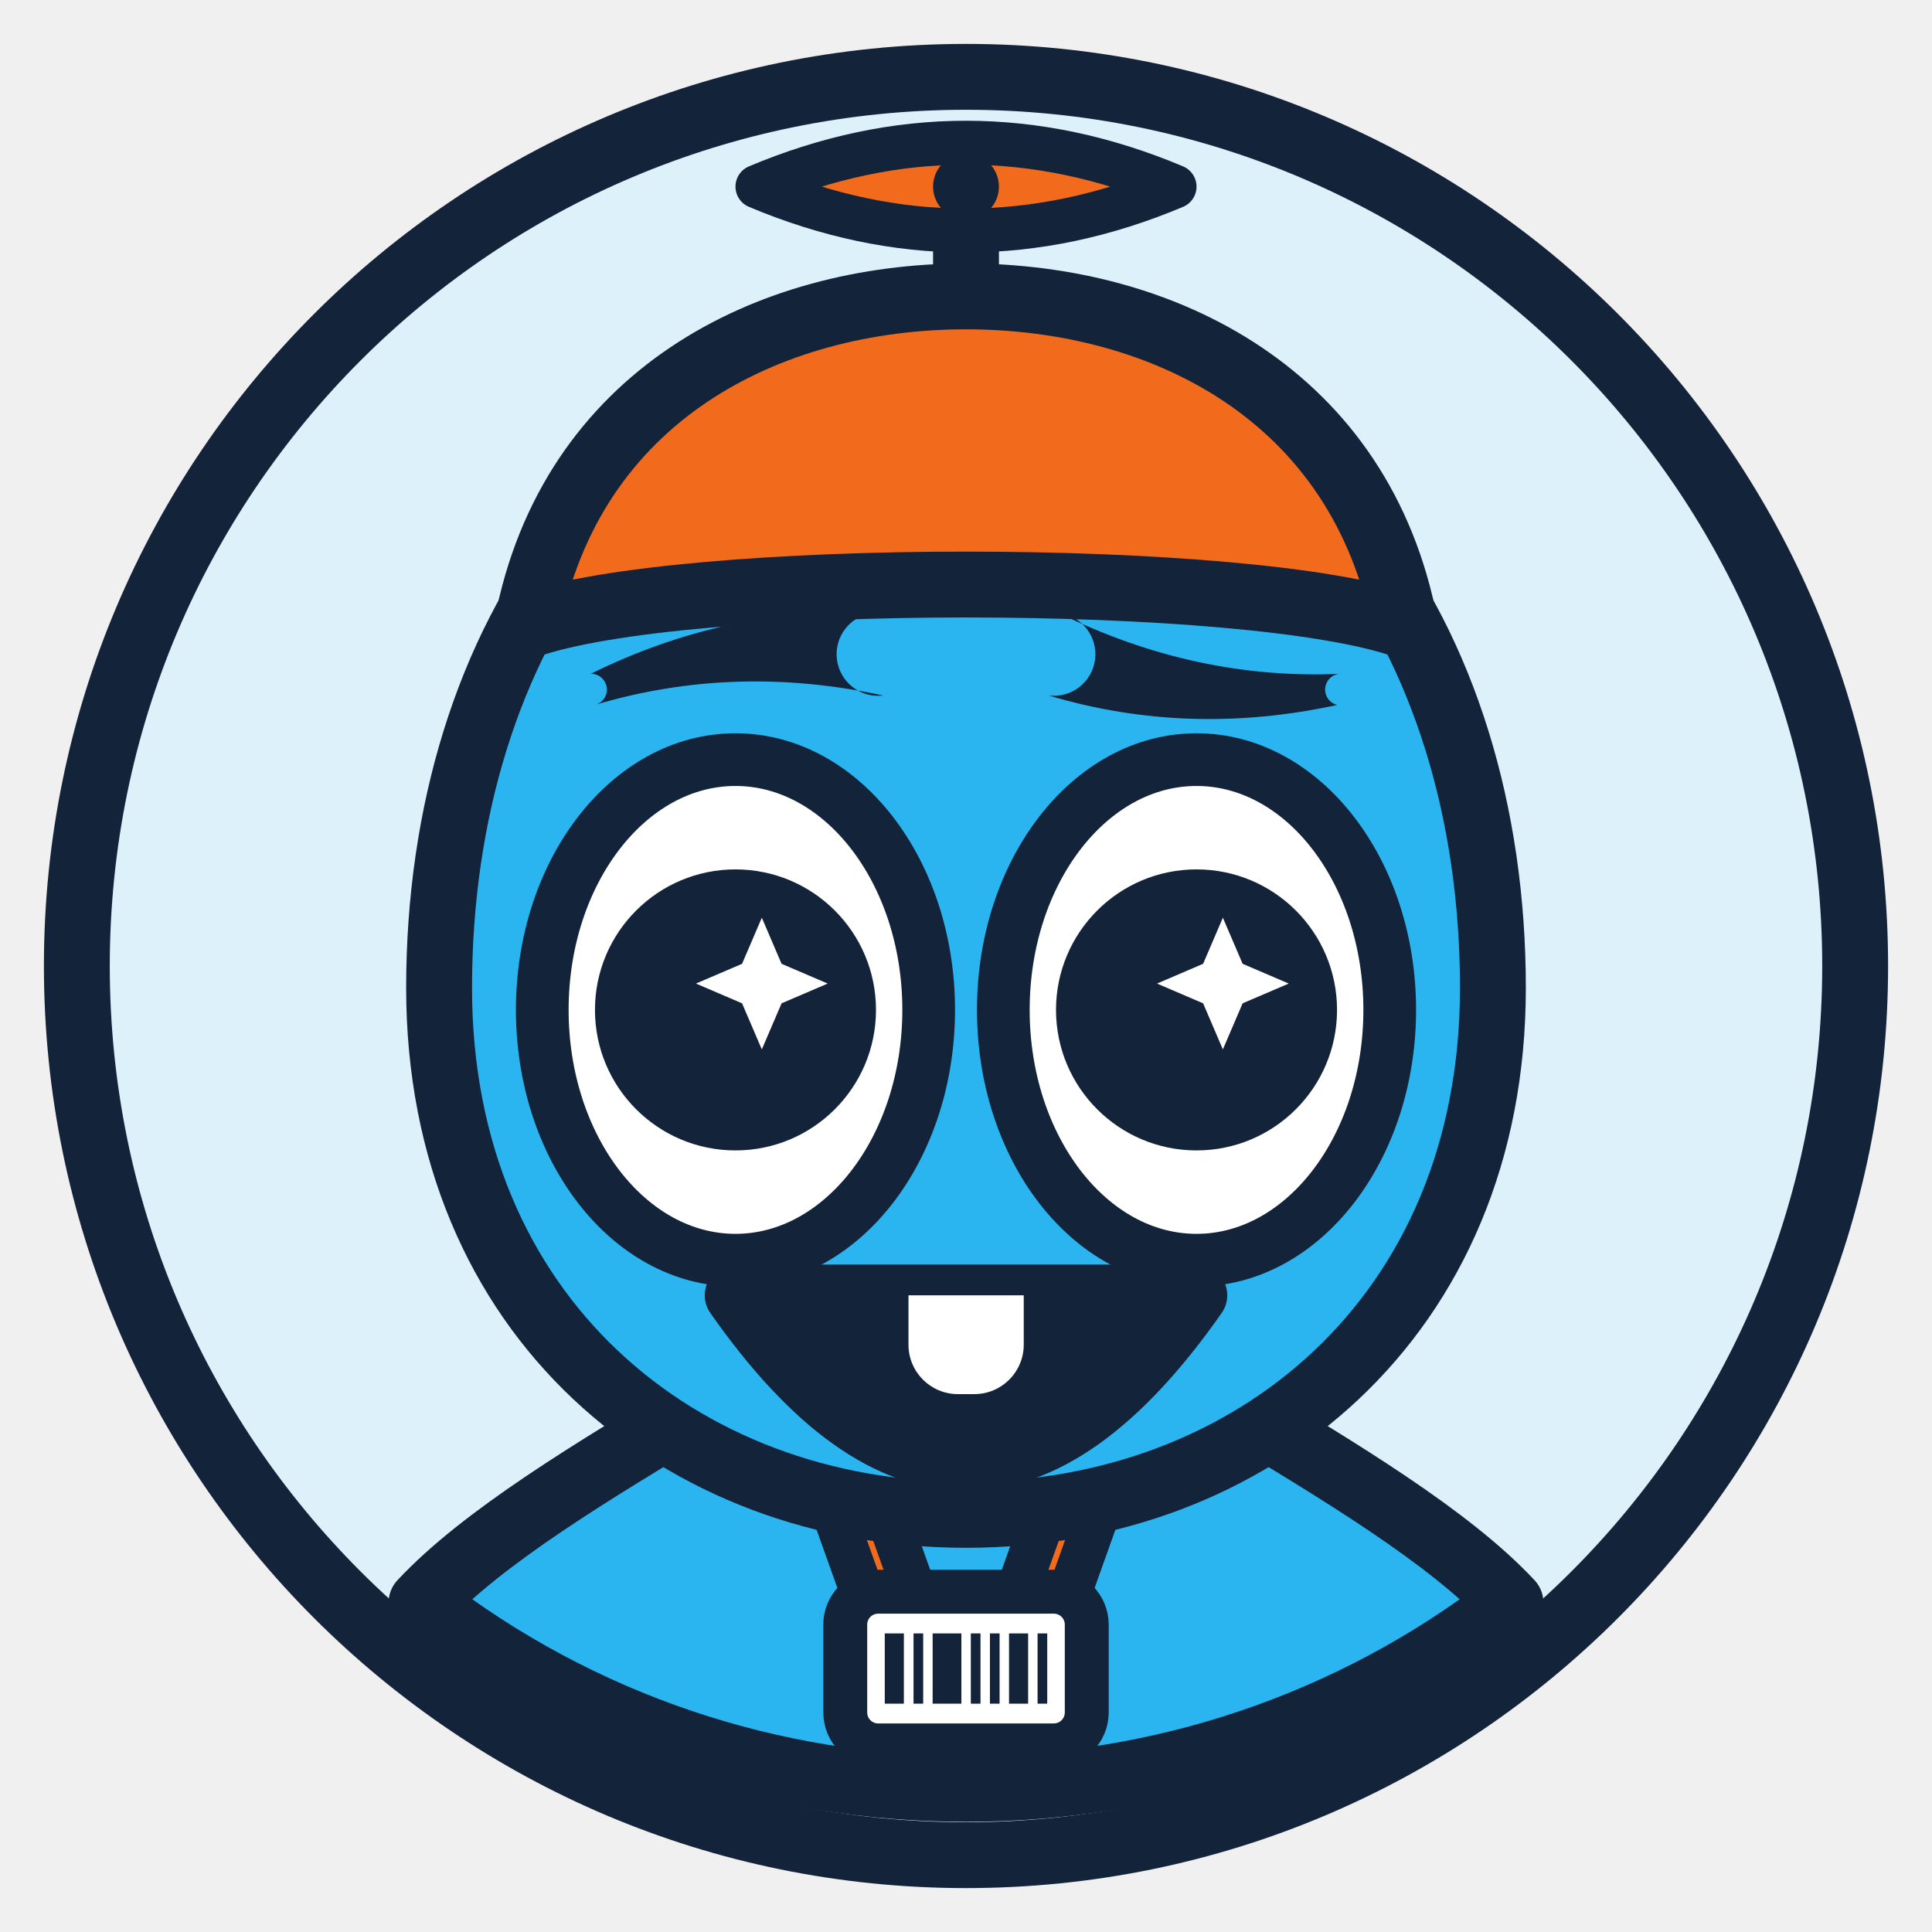
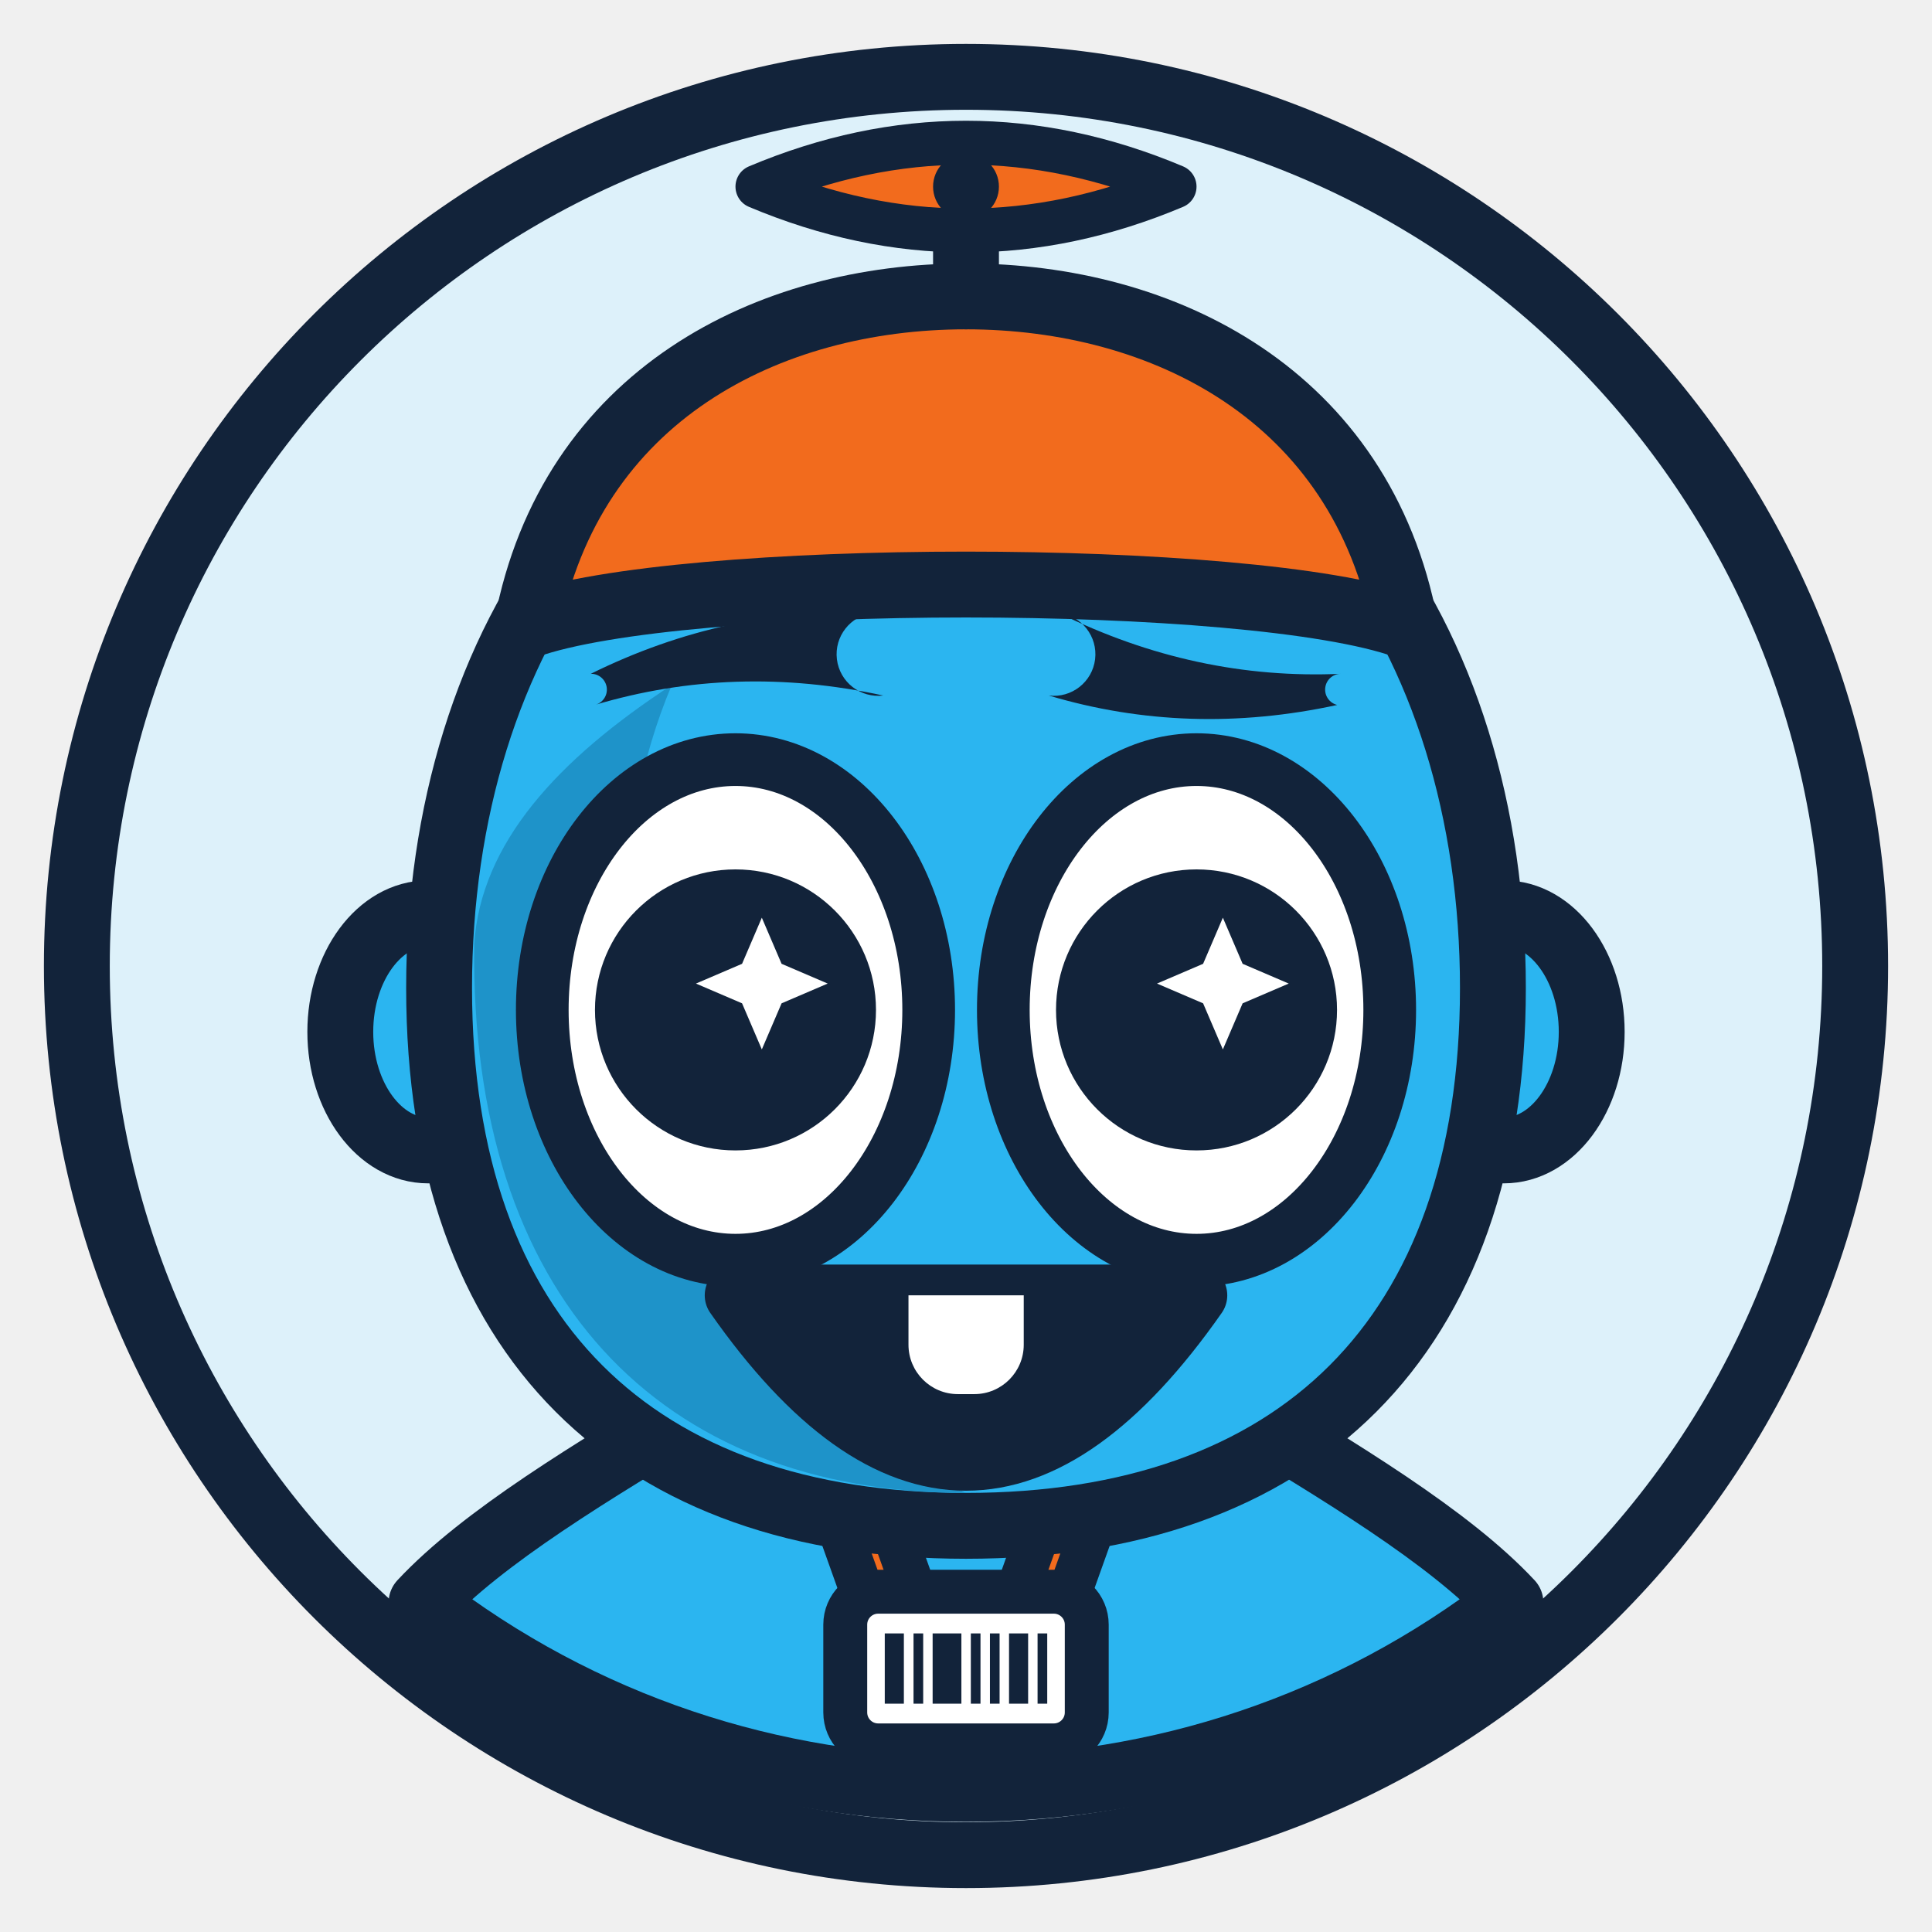
<svg xmlns="http://www.w3.org/2000/svg" viewBox="0 0 88 88" width="88" height="88" color="#12233A" role="img" aria-label="Shin: delighted">
  <circle class="face-disc" cx="44" cy="44" r="40.5" fill="#DDF1FA" />
  <g class="face-body" transform="translate(0 -3)">
    <path d="M32 67 C27 70 22 73 19.2 76 A40.5 40.5 0 0 0 68.8 76 C66 73 61 70 56 67 Z" fill="#2BB5F0" stroke="currentColor" stroke-width="3" stroke-linejoin="round" />
    <path d="M37.30 70 L39.70 70 L42.20 77 L39.80 77 Z M48.30 70 L50.70 70 L48.20 77 L45.80 77 Z" fill="#F26B1D" stroke="currentColor" stroke-width="2" stroke-linejoin="round" />
    <rect x="38.5" y="75.5" width="11" height="7" rx="1.5" fill="#FFFFFF" stroke="currentColor" stroke-width="2" />
    <path d="M40.30 77.4 h0.87 v3.2 h-0.87 Z M41.61 77.4 h0.44 v3.2 h-0.44 Z M42.48 77.4 h1.31 v3.2 h-1.31 Z M44.22 77.4 h0.44 v3.2 h-0.44 Z M45.09 77.4 h0.44 v3.2 h-0.44 Z M45.96 77.4 h0.87 v3.2 h-0.87 Z M47.26 77.4 h0.44 v3.2 h-0.44 Z" fill="#12233A" />
  </g>
  <g class="face-head" transform="translate(0 -1)">
-     <path class="face-skull" d="M44 17 C59 17 68 30 68 46 C68 61 57 70 44 70 C31 70 20 61 20 46 C20 30 29 17 44 17 Z" fill="#2BB5F0" stroke="currentColor" stroke-width="3" />
+     <ellipse cx="19.5" cy="48" rx="4" ry="5.4" fill="#2BB5F0" stroke="currentColor" stroke-width="3" />
+     <ellipse cx="68.5" cy="48" rx="4" ry="5.4" fill="#2BB5F0" stroke="currentColor" stroke-width="3" />
+     <path class="face-skull" d="M44 17 C59 17 68 30 68 46 C68 62 59 70.5 44 70.5 C29 70.5 20 62 20 46 C20 30 29 17 44 17 Z" fill="#2BB5F0" stroke="currentColor" stroke-width="3" />
+     <path d="M21.6 44 C21.4 60 30 69 44 69 C34.5 64.5 28.5 55 28.4 44 C28.4 39.5 29.2 35.5 30.6 32.2 C25.4 35.6 21.9 39.4 21.6 44 Z" fill="#1E93C9" />
    <g class="face-hat">
      <path d="M24 29.5 C26 19 35 14.5 44 14.5 C53 14.5 62 19 64 29.5 C57 27 31 27 24 29.5 Z" fill="#F26B1D" stroke="currentColor" stroke-width="3" stroke-linejoin="round" />
      <path d="M44 14.5 L44 10.5" stroke="currentColor" stroke-width="3" stroke-linecap="round" />
      <g>
        <path d="M34.5 9.5 Q44 5.5 53.5 9.5 Q44 13.5 34.5 9.5 Z" fill="#F26B1D" stroke="currentColor" stroke-width="2" stroke-linejoin="round" />
        <circle cx="44" cy="9.5" r="1.5" fill="#12233A" />
      </g>
    </g>
    <g class="face-brows">
      <path d="M39.77 28.92 Q33.13 28.62 26.91 31.69 A0.72 0.72 0 0 1 27.09 33.11 Q33.45 31.21 40.23 32.68 A1.89 1.89 0 0 1 39.77 28.92 Z M47.77 32.68 Q54.13 34.58 60.91 33.11 A0.72 0.72 0 0 1 61.09 31.69 Q54.45 31.99 48.23 28.92 A1.89 1.89 0 0 1 47.77 32.68 Z" fill="currentColor" />
    </g>
    <g class="face-eyes">
      <ellipse cx="33.5" cy="47" rx="8.8" ry="11.4" fill="#FFFFFF" />
      <circle cx="33.5" cy="47" r="6.4" fill="#12233A" />
      <path d="M34.7 42.8 L35.6 44.9 L37.7 45.8 L35.6 46.7 L34.7 48.8 L33.8 46.7 L31.7 45.8 L33.8 44.9 Z" fill="#FFFFFF" />
      <ellipse cx="33.5" cy="47" rx="8.8" ry="11.4" fill="none" stroke="currentColor" stroke-width="2.4" />
      <ellipse cx="54.5" cy="47" rx="8.8" ry="11.4" fill="#FFFFFF" />
      <circle cx="54.5" cy="47" r="6.4" fill="#12233A" />
      <path d="M55.7 42.8 L56.6 44.9 L58.7 45.8 L56.6 46.7 L55.7 48.8 L54.8 46.7 L52.7 45.8 L54.8 44.9 Z" fill="#FFFFFF" />
      <ellipse cx="54.5" cy="47" rx="8.8" ry="11.4" fill="none" stroke="currentColor" stroke-width="2.4" />
    </g>
    <g class="face-mouth">
      <path d="M33.5 60 Q44 75 54.5 60 Z" fill="#12233A" stroke="currentColor" stroke-width="2.8" stroke-linejoin="round" />
      <path d="M41.38 60 h5.25 v2.25 a2.25 2.25 0 0 1 -2.25 2.25 h-0.75 a2.25 2.25 0 0 1 -2.25 -2.25 Z" fill="#FFFFFF" />
    </g>
  </g>
  <g class="face-extras" />
  <circle class="face-ring" cx="44" cy="44" r="40.5" fill="none" stroke="currentColor" stroke-width="3" />
</svg>
